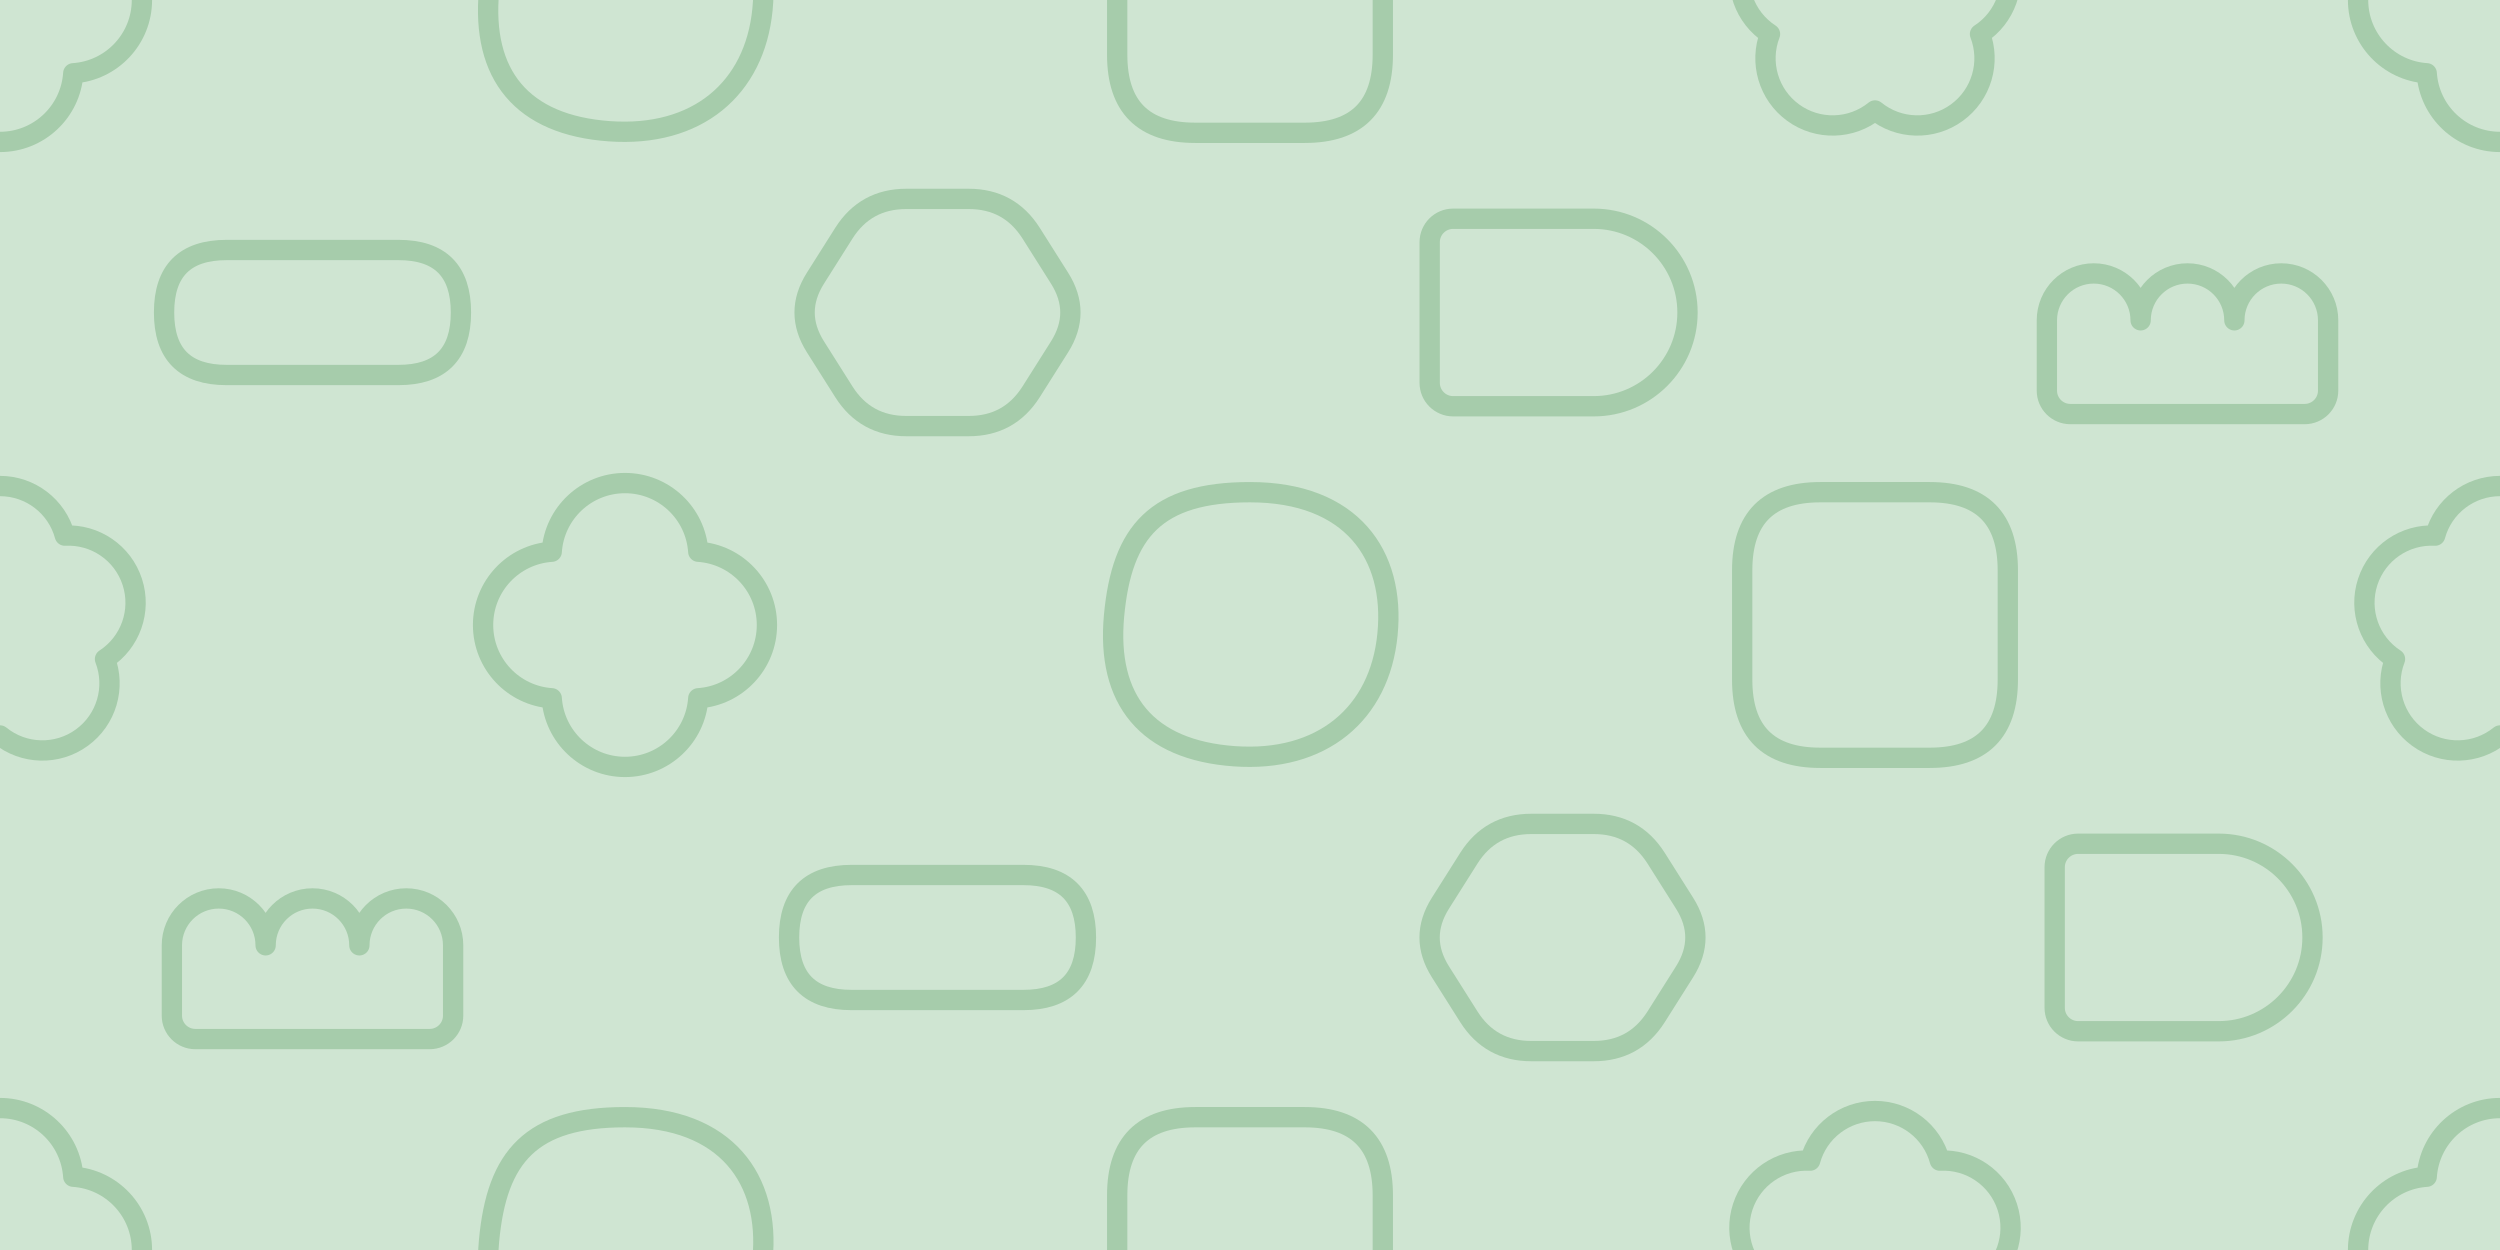
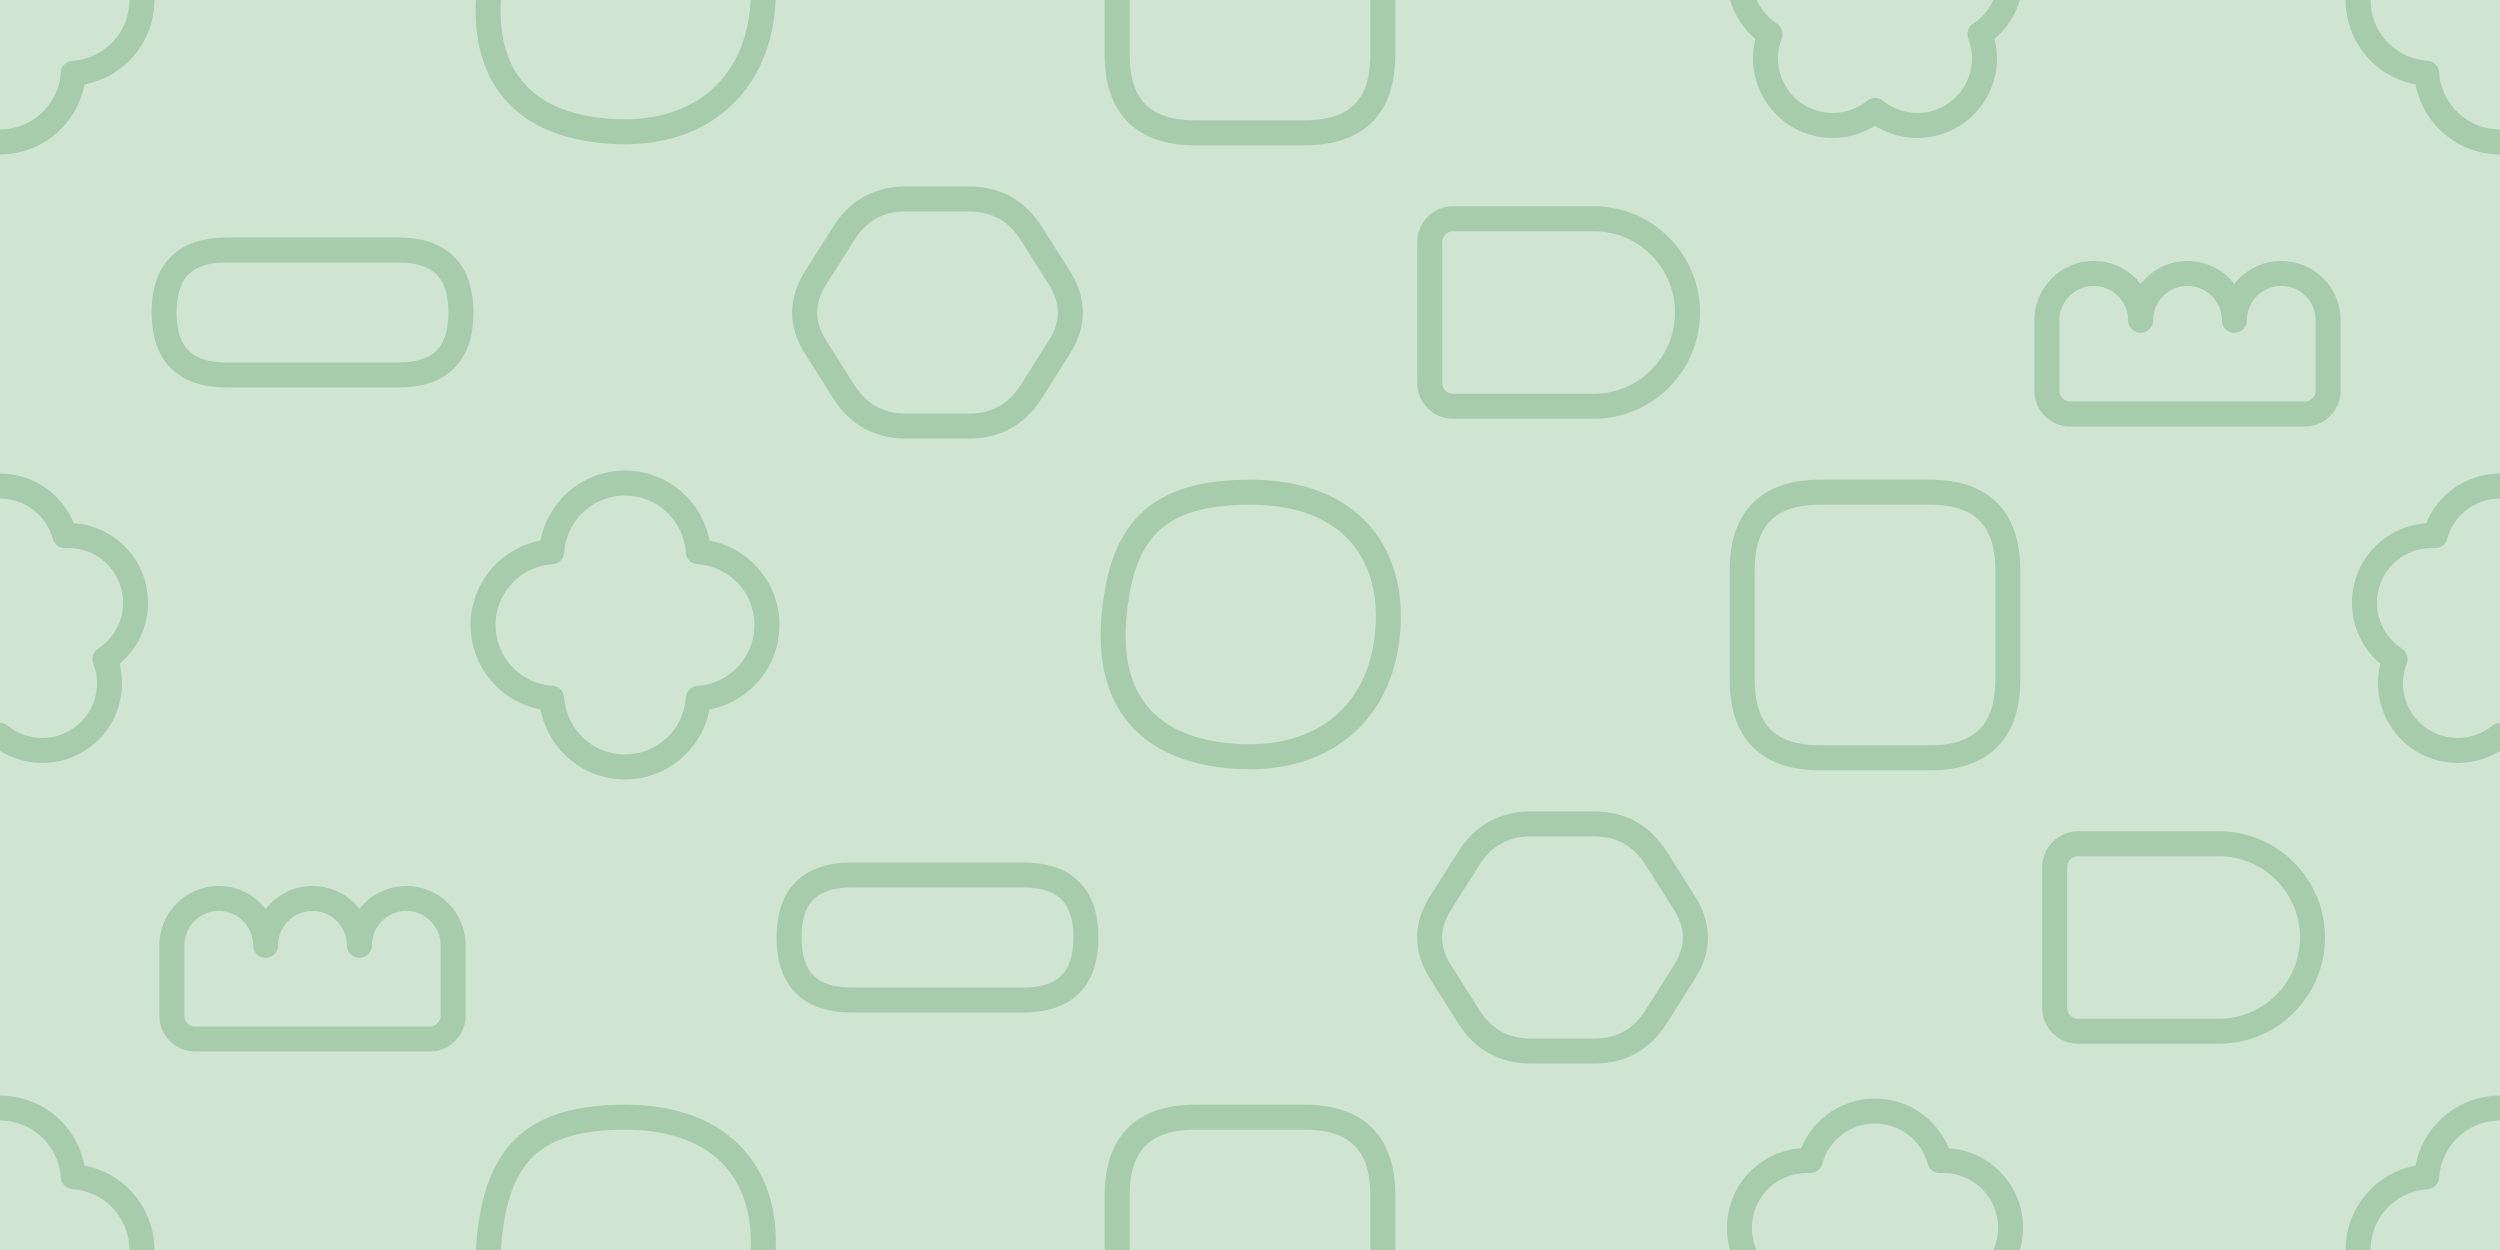
<svg xmlns="http://www.w3.org/2000/svg" width="336" height="168" viewBox="0 0 336 168">
  <rect width="336" height="168" fill="#CFE5D2" />
  <g transform="translate(0 0) scale(2.1) translate(-12 -12)">
-     <path d="M7.31 7.31A4.7 4.7 0 0 1 16.69 7.31A4.7 4.7 0 0 1 16.69 16.69A4.7 4.7 0 0 1 7.31 16.69A4.7 4.7 0 0 1 7.31 7.31Z" fill="none" stroke="#A6CCAB" stroke-width="1.3" stroke-linejoin="round" />
+     <path d="M7.31 7.31A4.7 4.7 0 0 1 16.69 7.31A4.7 4.7 0 0 1 16.69 16.69A4.7 4.7 0 0 1 7.31 16.69A4.7 4.7 0 0 1 7.31 7.31Z" fill="none" stroke="#A6CCAB" stroke-width="1.6" stroke-linejoin="round" />
  </g>
  <g transform="translate(0 168) scale(2.1) translate(-12 -12)">
-     <path d="M7.31 7.31A4.7 4.7 0 0 1 16.69 7.31A4.7 4.7 0 0 1 16.69 16.69A4.7 4.7 0 0 1 7.31 16.69A4.7 4.7 0 0 1 7.31 7.31Z" fill="none" stroke="#A6CCAB" stroke-width="1.3" stroke-linejoin="round" />
+     <path d="M7.31 7.31A4.7 4.7 0 0 1 16.69 7.31A4.7 4.7 0 0 1 16.69 16.69A4.7 4.7 0 0 1 7.31 16.69A4.7 4.7 0 0 1 7.31 7.31Z" fill="none" stroke="#A6CCAB" stroke-width="1.6" stroke-linejoin="round" />
  </g>
  <g transform="translate(336 0) scale(2.1) translate(-12 -12)">
-     <path d="M7.31 7.31A4.7 4.7 0 0 1 16.69 7.31A4.7 4.7 0 0 1 16.69 16.69A4.7 4.7 0 0 1 7.31 16.69A4.7 4.7 0 0 1 7.31 7.31Z" fill="none" stroke="#A6CCAB" stroke-width="1.3" stroke-linejoin="round" />
+     <path d="M7.31 7.31A4.7 4.7 0 0 1 16.69 7.31A4.7 4.7 0 0 1 16.69 16.69A4.7 4.7 0 0 1 7.31 16.69A4.7 4.7 0 0 1 7.31 7.31Z" fill="none" stroke="#A6CCAB" stroke-width="1.6" stroke-linejoin="round" />
  </g>
  <g transform="translate(336 168) scale(2.1) translate(-12 -12)">
-     <path d="M7.31 7.31A4.7 4.7 0 0 1 16.69 7.31A4.7 4.7 0 0 1 16.69 16.69A4.7 4.7 0 0 1 7.31 16.69A4.7 4.7 0 0 1 7.31 7.31Z" fill="none" stroke="#A6CCAB" stroke-width="1.3" stroke-linejoin="round" />
+     <path d="M7.31 7.31A4.7 4.7 0 0 1 16.69 7.31A4.7 4.7 0 0 1 16.69 16.69A4.7 4.7 0 0 1 7.31 16.69A4.7 4.7 0 0 1 7.31 7.31Z" fill="none" stroke="#A6CCAB" stroke-width="1.6" stroke-linejoin="round" />
  </g>
  <g transform="translate(42 42) scale(2.1) translate(-12 -12)">
-     <path d="M6.5 8H17.5Q21.5 8 21.5 12V12Q21.5 16 17.5 16H6.5Q2.5 16 2.5 12V12Q2.5 8 6.5 8Z" fill="none" stroke="#A6CCAB" stroke-width="1.3" stroke-linejoin="round" />
+     <path d="M6.5 8H17.5Q21.5 8 21.5 12V12Q21.5 16 17.5 16H6.5Q2.5 16 2.5 12V12Q2.5 8 6.5 8Z" fill="none" stroke="#A6CCAB" stroke-width="1.6" stroke-linejoin="round" />
  </g>
  <g transform="translate(84 0) scale(2.1) translate(-12 -12)">
-     <path d="M12 3.5C18.5 3.5 21.3 7.5 20.8 12.6S16.6 20.8 11 20.4S2.8 16.8 3.3 11.4S6 3.5 12 3.5Z" fill="none" stroke="#A6CCAB" stroke-width="1.3" stroke-linejoin="round" />
+     <path d="M12 3.5C18.5 3.5 21.3 7.5 20.8 12.6S16.6 20.8 11 20.4S2.8 16.8 3.3 11.4S6 3.5 12 3.5Z" fill="none" stroke="#A6CCAB" stroke-width="1.6" stroke-linejoin="round" />
  </g>
  <g transform="translate(84 168) scale(2.1) translate(-12 -12)">
-     <path d="M12 3.5C18.5 3.5 21.3 7.5 20.8 12.6S16.6 20.8 11 20.4S2.8 16.8 3.3 11.4S6 3.5 12 3.5Z" fill="none" stroke="#A6CCAB" stroke-width="1.3" stroke-linejoin="round" />
+     <path d="M12 3.5C18.5 3.5 21.3 7.5 20.8 12.6S16.6 20.8 11 20.4S2.8 16.8 3.3 11.4S6 3.5 12 3.5Z" fill="none" stroke="#A6CCAB" stroke-width="1.6" stroke-linejoin="round" />
  </g>
  <g transform="translate(126 42) scale(2.1) translate(-12 -12)">
-     <path d="M17.99 6.92L19.81 9.80Q21.20 12.00 19.81 14.20L17.99 17.08Q16.60 19.27 14.00 19.27L10.00 19.27Q7.40 19.27 6.01 17.08L4.19 14.20Q2.80 12.00 4.19 9.80L6.01 6.92Q7.40 4.73 10.00 4.73L14.00 4.73Q16.60 4.73 17.99 6.92Z" fill="none" stroke="#A6CCAB" stroke-width="1.3" stroke-linejoin="round" />
+     <path d="M17.99 6.92L19.81 9.80Q21.20 12.00 19.81 14.20L17.99 17.08Q16.60 19.27 14.00 19.27L10.00 19.27Q7.40 19.27 6.01 17.08L4.19 14.20Q2.80 12.00 4.19 9.80L6.01 6.92Q7.40 4.73 10.00 4.73L14.00 4.73Q16.60 4.73 17.99 6.92Z" fill="none" stroke="#A6CCAB" stroke-width="1.6" stroke-linejoin="round" />
  </g>
  <g transform="translate(168 0) scale(2.1) translate(-12 -12)">
-     <path d="M8.5 3.5H15.5Q20.5 3.5 20.5 8.5V15.5Q20.5 20.5 15.5 20.5H8.5Q3.5 20.5 3.5 15.5V8.5Q3.5 3.5 8.5 3.5Z" fill="none" stroke="#A6CCAB" stroke-width="1.3" stroke-linejoin="round" />
+     <path d="M8.5 3.5H15.5Q20.5 3.5 20.5 8.5V15.5Q20.5 20.5 15.5 20.5H8.5Q3.5 20.5 3.5 15.5V8.5Q3.5 3.5 8.5 3.5Z" fill="none" stroke="#A6CCAB" stroke-width="1.6" stroke-linejoin="round" />
  </g>
  <g transform="translate(168 168) scale(2.1) translate(-12 -12)">
-     <path d="M8.5 3.5H15.5Q20.5 3.5 20.5 8.5V15.5Q20.5 20.5 15.5 20.5H8.5Q3.5 20.5 3.5 15.5V8.5Q3.5 3.5 8.5 3.5Z" fill="none" stroke="#A6CCAB" stroke-width="1.3" stroke-linejoin="round" />
+     <path d="M8.5 3.5H15.5Q20.5 3.5 20.5 8.5V15.5Q20.5 20.5 15.5 20.5H8.5Q3.5 20.5 3.5 15.5V8.5Q3.5 3.5 8.5 3.5Z" fill="none" stroke="#A6CCAB" stroke-width="1.6" stroke-linejoin="round" />
  </g>
  <g transform="translate(210 42) scale(2.1) translate(-12 -12)">
-     <path d="M5 6H14a6 6 0 0 1 0 12H5a1.5 1.5 0 0 1-1.5-1.5V7.5A1.5 1.5 0 0 1 5 6Z" fill="none" stroke="#A6CCAB" stroke-width="1.3" stroke-linejoin="round" />
+     <path d="M5 6H14a6 6 0 0 1 0 12H5a1.5 1.5 0 0 1-1.5-1.5V7.5A1.5 1.5 0 0 1 5 6Z" fill="none" stroke="#A6CCAB" stroke-width="1.6" stroke-linejoin="round" />
  </g>
  <g transform="translate(252 0) scale(2.1) translate(-12 -12)">
-     <path d="M7.85 6.28A4.3 4.3 0 0 1 16.15 6.28A4.3 4.3 0 0 1 18.72 14.18A4.3 4.3 0 0 1 12.00 19.07A4.3 4.3 0 0 1 5.28 14.18A4.3 4.3 0 0 1 7.85 6.28Z" fill="none" stroke="#A6CCAB" stroke-width="1.3" stroke-linejoin="round" />
+     <path d="M7.85 6.28A4.3 4.3 0 0 1 16.15 6.28A4.3 4.3 0 0 1 18.72 14.18A4.3 4.3 0 0 1 12.00 19.07A4.3 4.3 0 0 1 5.28 14.18A4.3 4.3 0 0 1 7.85 6.28Z" fill="none" stroke="#A6CCAB" stroke-width="1.6" stroke-linejoin="round" />
  </g>
  <g transform="translate(252 168) scale(2.1) translate(-12 -12)">
-     <path d="M7.85 6.28A4.3 4.3 0 0 1 16.15 6.28A4.3 4.3 0 0 1 18.72 14.18A4.3 4.3 0 0 1 12.00 19.07A4.3 4.3 0 0 1 5.28 14.18A4.3 4.3 0 0 1 7.85 6.28Z" fill="none" stroke="#A6CCAB" stroke-width="1.3" stroke-linejoin="round" />
+     <path d="M7.85 6.28A4.3 4.3 0 0 1 16.15 6.28A4.3 4.3 0 0 1 18.72 14.18A4.3 4.3 0 0 1 12.00 19.07A4.3 4.3 0 0 1 5.28 14.18A4.3 4.3 0 0 1 7.85 6.28Z" fill="none" stroke="#A6CCAB" stroke-width="1.6" stroke-linejoin="round" />
  </g>
  <g transform="translate(294 42) scale(2.1) translate(-12 -12)">
-     <path d="M4.5 18.5a1.5 1.5 0 0 1-1.5-1.5V12.5a3 3 0 0 1 6 0a3 3 0 0 1 6 0a3 3 0 0 1 6 0V17a1.5 1.5 0 0 1-1.5 1.5Z" fill="none" stroke="#A6CCAB" stroke-width="1.3" stroke-linejoin="round" />
+     <path d="M4.5 18.5a1.5 1.5 0 0 1-1.5-1.5V12.5a3 3 0 0 1 6 0a3 3 0 0 1 6 0a3 3 0 0 1 6 0V17a1.5 1.5 0 0 1-1.5 1.5Z" fill="none" stroke="#A6CCAB" stroke-width="1.6" stroke-linejoin="round" />
  </g>
  <g transform="translate(0 84) scale(2.1) translate(-12 -12)">
-     <path d="M7.85 6.28A4.3 4.3 0 0 1 16.15 6.28A4.3 4.3 0 0 1 18.72 14.18A4.3 4.3 0 0 1 12.00 19.07A4.3 4.3 0 0 1 5.28 14.18A4.3 4.3 0 0 1 7.85 6.28Z" fill="none" stroke="#A6CCAB" stroke-width="1.3" stroke-linejoin="round" />
+     <path d="M7.85 6.28A4.3 4.3 0 0 1 16.15 6.28A4.3 4.3 0 0 1 18.72 14.18A4.3 4.3 0 0 1 12.00 19.07A4.3 4.3 0 0 1 5.28 14.18A4.3 4.3 0 0 1 7.85 6.28Z" fill="none" stroke="#A6CCAB" stroke-width="1.6" stroke-linejoin="round" />
  </g>
  <g transform="translate(336 84) scale(2.1) translate(-12 -12)">
-     <path d="M7.85 6.28A4.3 4.3 0 0 1 16.15 6.28A4.3 4.3 0 0 1 18.72 14.18A4.3 4.3 0 0 1 12.00 19.07A4.3 4.3 0 0 1 5.28 14.18A4.3 4.3 0 0 1 7.85 6.28Z" fill="none" stroke="#A6CCAB" stroke-width="1.3" stroke-linejoin="round" />
+     <path d="M7.85 6.28A4.3 4.3 0 0 1 16.15 6.28A4.3 4.3 0 0 1 18.72 14.18A4.3 4.3 0 0 1 12.00 19.07A4.3 4.3 0 0 1 5.28 14.18A4.3 4.3 0 0 1 7.85 6.28Z" fill="none" stroke="#A6CCAB" stroke-width="1.6" stroke-linejoin="round" />
  </g>
  <g transform="translate(42 126) scale(2.1) translate(-12 -12)">
-     <path d="M4.5 18.5a1.5 1.5 0 0 1-1.5-1.5V12.5a3 3 0 0 1 6 0a3 3 0 0 1 6 0a3 3 0 0 1 6 0V17a1.5 1.5 0 0 1-1.5 1.5Z" fill="none" stroke="#A6CCAB" stroke-width="1.3" stroke-linejoin="round" />
+     <path d="M4.5 18.5a1.5 1.5 0 0 1-1.5-1.5V12.5a3 3 0 0 1 6 0a3 3 0 0 1 6 0a3 3 0 0 1 6 0V17a1.5 1.5 0 0 1-1.5 1.5Z" fill="none" stroke="#A6CCAB" stroke-width="1.6" stroke-linejoin="round" />
  </g>
  <g transform="translate(84 84) scale(2.1) translate(-12 -12)">
-     <path d="M7.31 7.31A4.7 4.7 0 0 1 16.69 7.31A4.7 4.7 0 0 1 16.69 16.69A4.7 4.7 0 0 1 7.31 16.69A4.7 4.7 0 0 1 7.31 7.31Z" fill="none" stroke="#A6CCAB" stroke-width="1.3" stroke-linejoin="round" />
+     <path d="M7.31 7.31A4.7 4.7 0 0 1 16.69 7.31A4.7 4.7 0 0 1 16.69 16.69A4.7 4.7 0 0 1 7.31 16.69A4.7 4.7 0 0 1 7.31 7.31Z" fill="none" stroke="#A6CCAB" stroke-width="1.6" stroke-linejoin="round" />
  </g>
  <g transform="translate(126 126) scale(2.1) translate(-12 -12)">
-     <path d="M6.5 8H17.5Q21.5 8 21.5 12V12Q21.5 16 17.5 16H6.5Q2.5 16 2.5 12V12Q2.5 8 6.5 8Z" fill="none" stroke="#A6CCAB" stroke-width="1.3" stroke-linejoin="round" />
+     <path d="M6.5 8H17.5Q21.5 8 21.5 12V12Q21.5 16 17.5 16H6.5Q2.5 16 2.5 12V12Q2.5 8 6.5 8Z" fill="none" stroke="#A6CCAB" stroke-width="1.6" stroke-linejoin="round" />
  </g>
  <g transform="translate(168 84) scale(2.1) translate(-12 -12)">
-     <path d="M12 3.5C18.5 3.5 21.3 7.5 20.8 12.6S16.6 20.8 11 20.4S2.8 16.8 3.3 11.4S6 3.5 12 3.5Z" fill="none" stroke="#A6CCAB" stroke-width="1.3" stroke-linejoin="round" />
+     <path d="M12 3.5C18.5 3.5 21.3 7.5 20.8 12.6S16.6 20.8 11 20.4S2.8 16.8 3.3 11.4S6 3.5 12 3.5Z" fill="none" stroke="#A6CCAB" stroke-width="1.6" stroke-linejoin="round" />
  </g>
  <g transform="translate(210 126) scale(2.1) translate(-12 -12)">
-     <path d="M17.99 6.92L19.81 9.80Q21.20 12.00 19.81 14.20L17.99 17.08Q16.60 19.27 14.00 19.27L10.00 19.27Q7.40 19.27 6.01 17.08L4.19 14.20Q2.80 12.00 4.19 9.80L6.01 6.92Q7.40 4.73 10.00 4.73L14.00 4.73Q16.60 4.73 17.99 6.92Z" fill="none" stroke="#A6CCAB" stroke-width="1.3" stroke-linejoin="round" />
+     <path d="M17.99 6.92L19.81 9.80Q21.20 12.00 19.81 14.20L17.99 17.08Q16.60 19.27 14.00 19.27L10.00 19.27Q7.40 19.27 6.01 17.08L4.19 14.20Q2.80 12.00 4.19 9.80L6.01 6.92Q7.40 4.73 10.00 4.73L14.00 4.73Q16.60 4.73 17.99 6.92Z" fill="none" stroke="#A6CCAB" stroke-width="1.6" stroke-linejoin="round" />
  </g>
  <g transform="translate(252 84) scale(2.1) translate(-12 -12)">
-     <path d="M8.5 3.5H15.5Q20.5 3.5 20.5 8.5V15.5Q20.5 20.5 15.5 20.5H8.5Q3.5 20.5 3.5 15.5V8.5Q3.5 3.5 8.5 3.5Z" fill="none" stroke="#A6CCAB" stroke-width="1.3" stroke-linejoin="round" />
+     <path d="M8.5 3.5H15.5Q20.5 3.5 20.5 8.5V15.5Q20.5 20.5 15.5 20.5H8.5Q3.5 20.5 3.5 15.5V8.5Q3.5 3.5 8.5 3.5Z" fill="none" stroke="#A6CCAB" stroke-width="1.6" stroke-linejoin="round" />
  </g>
  <g transform="translate(294 126) scale(2.1) translate(-12 -12)">
-     <path d="M5 6H14a6 6 0 0 1 0 12H5a1.5 1.5 0 0 1-1.5-1.5V7.5A1.5 1.5 0 0 1 5 6Z" fill="none" stroke="#A6CCAB" stroke-width="1.3" stroke-linejoin="round" />
+     <path d="M5 6H14a6 6 0 0 1 0 12H5a1.5 1.5 0 0 1-1.5-1.5V7.5A1.5 1.5 0 0 1 5 6Z" fill="none" stroke="#A6CCAB" stroke-width="1.6" stroke-linejoin="round" />
  </g>
</svg>
